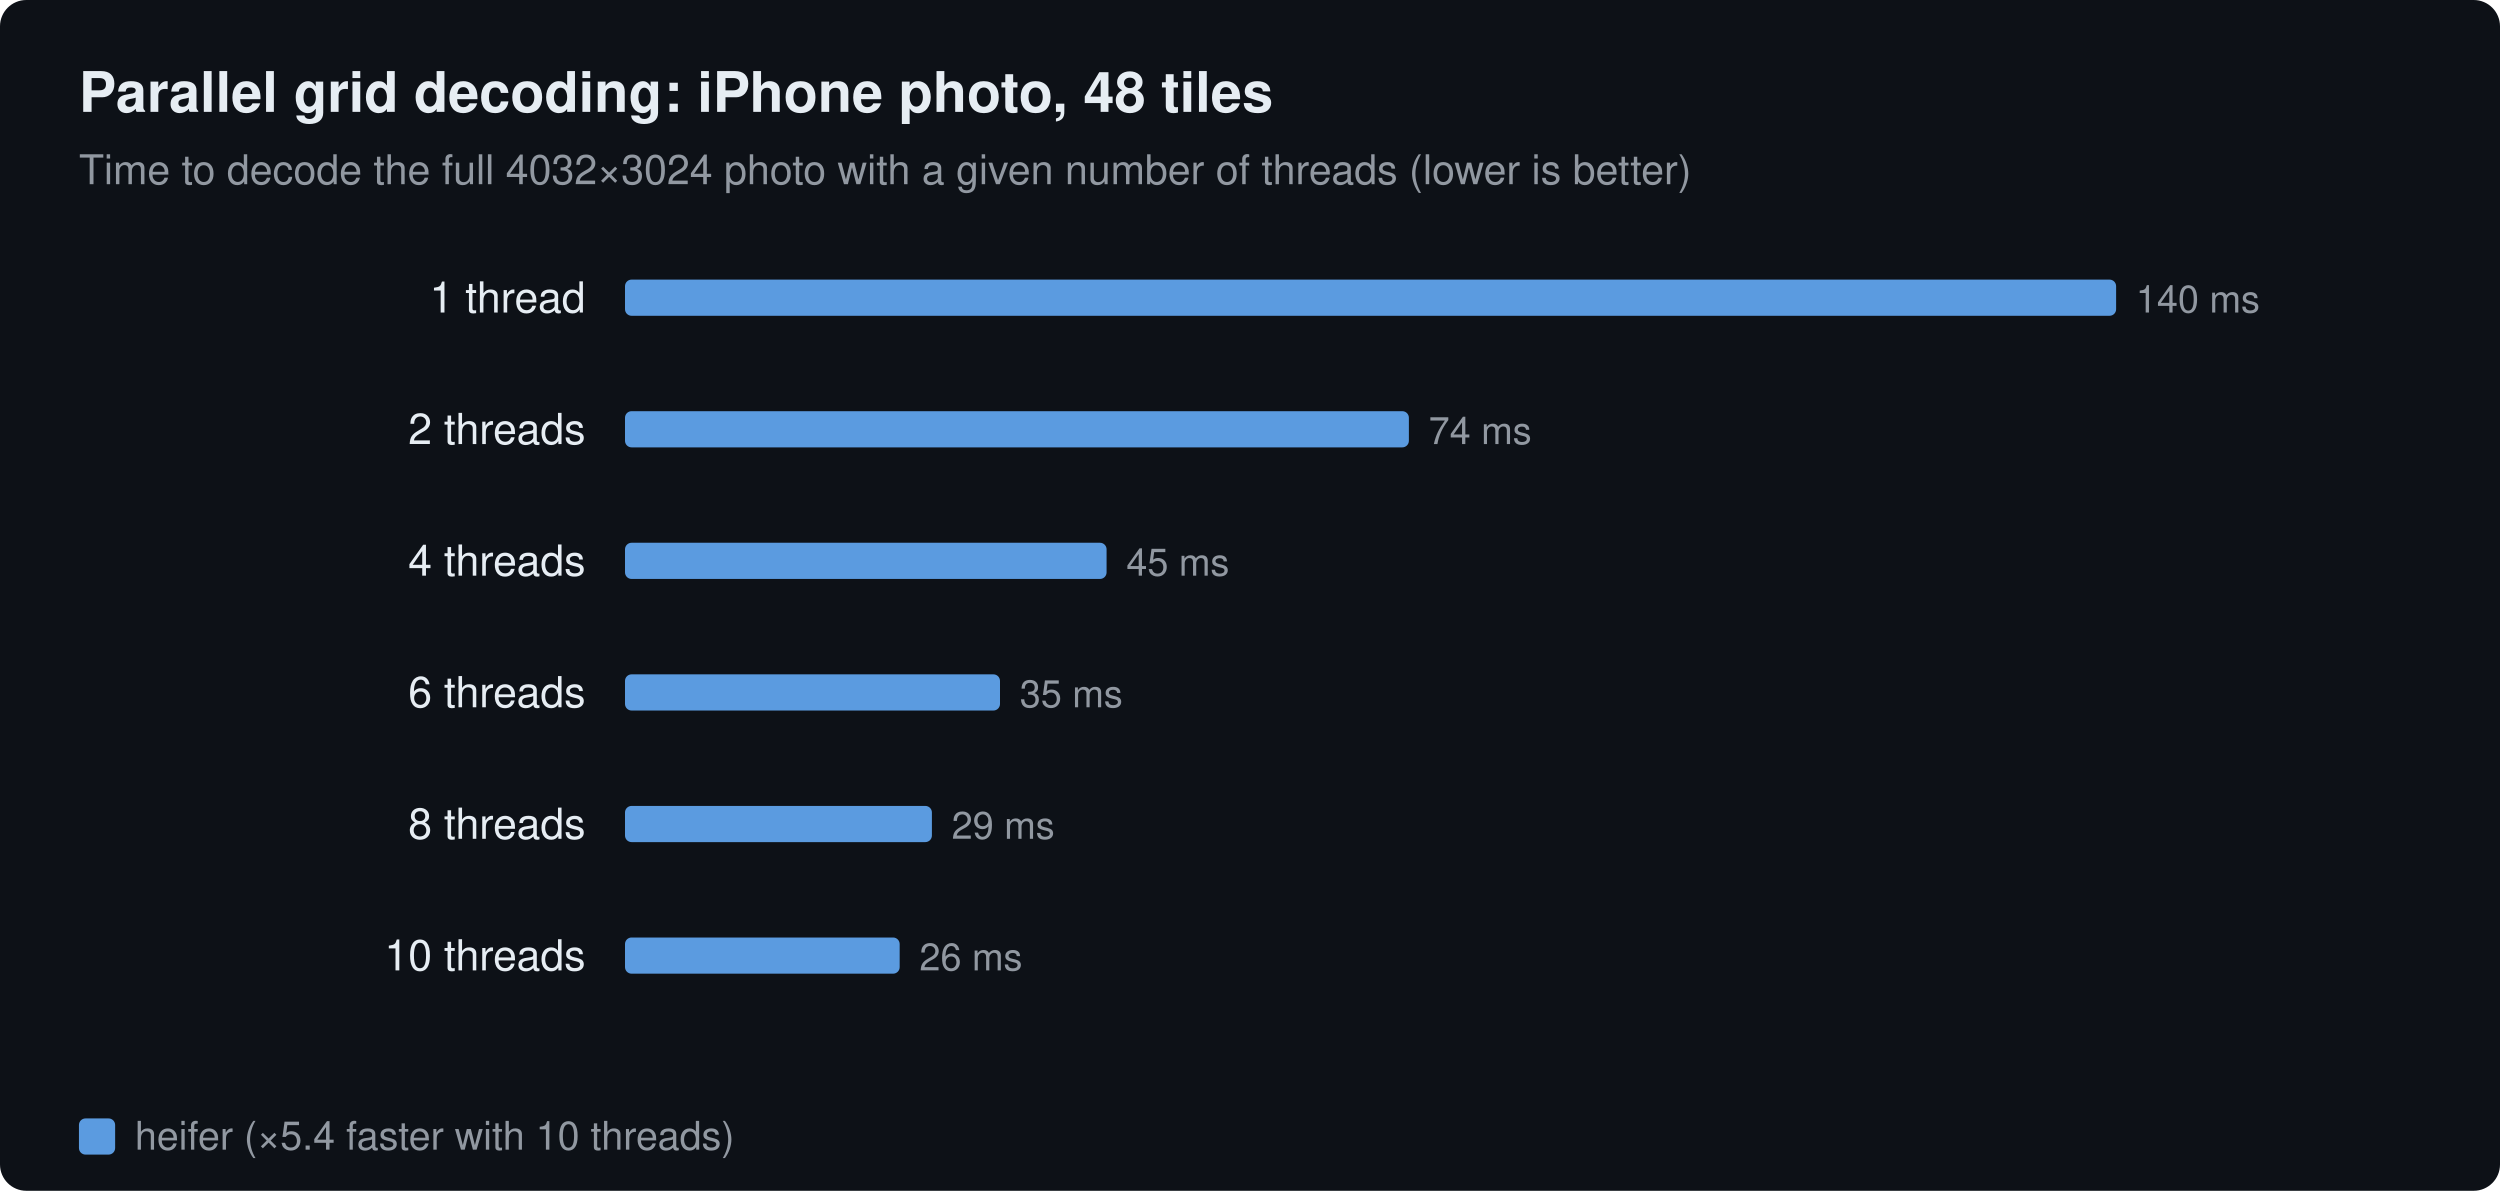
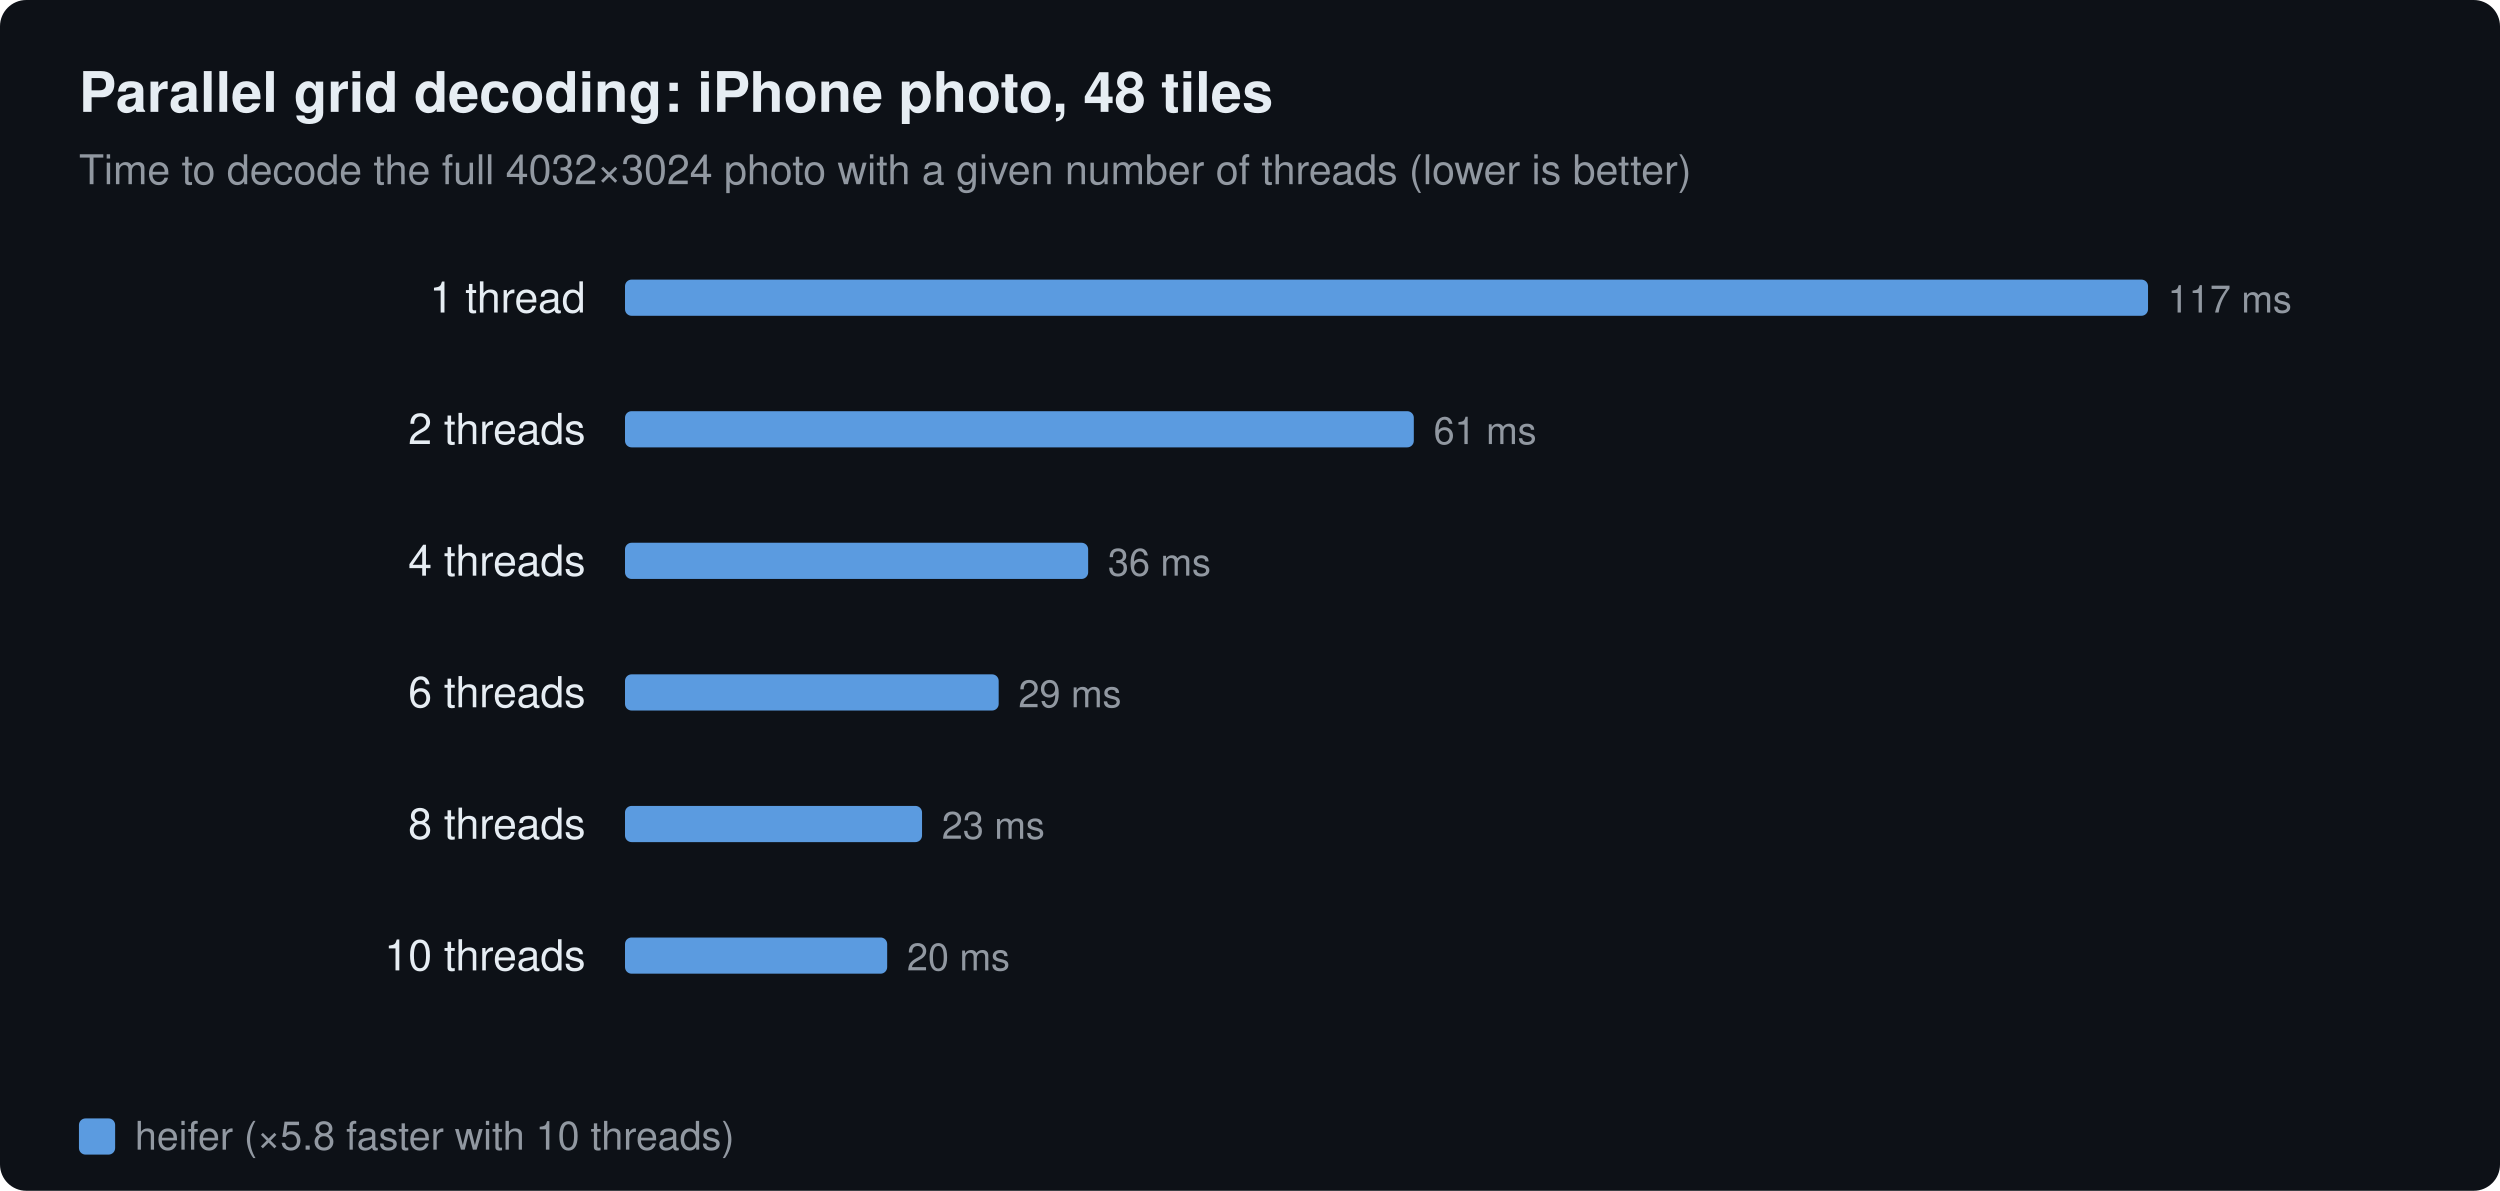
<svg xmlns="http://www.w3.org/2000/svg" width="760" height="362" viewBox="0 0 760 362" font-family="-apple-system,BlinkMacSystemFont,Segoe UI,Helvetica,Arial,sans-serif">
  <rect width="100%" height="100%" rx="8" fill="#0d1117" />
  <text x="24" y="34" font-size="17" font-weight="600" fill="#e6edf3">Parallel grid decoding: iPhone photo, 48 tiles</text>
  <text x="24" y="56" font-size="12.5" fill="#9198a1">Time to decode the full 4032×3024 photo with a given number of threads (lower is better)</text>
  <rect x="24" y="340" width="11" height="11" rx="2" fill="#5b9be0" />
-   <text x="41" y="349.5" font-size="12" fill="#9198a1">heifer (×5.4 faster with 10 threads)</text>
+   <text x="41" y="349.5" font-size="12" fill="#9198a1">heifer (×5.8 faster with 10 threads)</text>
  <text x="178" y="95.0" font-size="13" text-anchor="end" fill="#e6edf3">1 thread</text>
-   <rect x="190" y="85" width="453.3" height="11" rx="2" fill="#5b9be0" />
-   <text x="649.3" y="95" font-size="11.5" fill="#9198a1">140 ms</text>
+   <rect x="190" y="85" width="463.0" height="11" rx="2" fill="#5b9be0" />
+   <text x="659.0" y="95" font-size="11.5" fill="#9198a1">117 ms</text>
  <text x="178" y="135.0" font-size="13" text-anchor="end" fill="#e6edf3">2 threads</text>
-   <rect x="190" y="125" width="238.3" height="11" rx="2" fill="#5b9be0" />
-   <text x="434.3" y="135" font-size="11.5" fill="#9198a1">74 ms</text>
+   <rect x="190" y="125" width="239.8" height="11" rx="2" fill="#5b9be0" />
+   <text x="435.8" y="135" font-size="11.5" fill="#9198a1">61 ms</text>
  <text x="178" y="175.0" font-size="13" text-anchor="end" fill="#e6edf3">4 threads</text>
-   <rect x="190" y="165" width="146.4" height="11" rx="2" fill="#5b9be0" />
-   <text x="342.4" y="175" font-size="11.5" fill="#9198a1">45 ms</text>
+   <rect x="190" y="165" width="140.8" height="11" rx="2" fill="#5b9be0" />
+   <text x="336.8" y="175" font-size="11.5" fill="#9198a1">36 ms</text>
  <text x="178" y="215.0" font-size="13" text-anchor="end" fill="#e6edf3">6 threads</text>
-   <rect x="190" y="205" width="114.0" height="11" rx="2" fill="#5b9be0" />
-   <text x="310.0" y="215" font-size="11.5" fill="#9198a1">35 ms</text>
+   <rect x="190" y="205" width="113.6" height="11" rx="2" fill="#5b9be0" />
+   <text x="309.6" y="215" font-size="11.5" fill="#9198a1">29 ms</text>
  <text x="178" y="255.0" font-size="13" text-anchor="end" fill="#e6edf3">8 threads</text>
-   <rect x="190" y="245" width="93.3" height="11" rx="2" fill="#5b9be0" />
-   <text x="289.3" y="255" font-size="11.5" fill="#9198a1">29 ms</text>
+   <rect x="190" y="245" width="90.3" height="11" rx="2" fill="#5b9be0" />
+   <text x="286.3" y="255" font-size="11.5" fill="#9198a1">23 ms</text>
  <text x="178" y="295.0" font-size="13" text-anchor="end" fill="#e6edf3">10 threads</text>
-   <rect x="190" y="285" width="83.5" height="11" rx="2" fill="#5b9be0" />
-   <text x="279.5" y="295" font-size="11.5" fill="#9198a1">26 ms</text>
+   <rect x="190" y="285" width="79.7" height="11" rx="2" fill="#5b9be0" />
+   <text x="275.7" y="295" font-size="11.5" fill="#9198a1">20 ms</text>
</svg>
